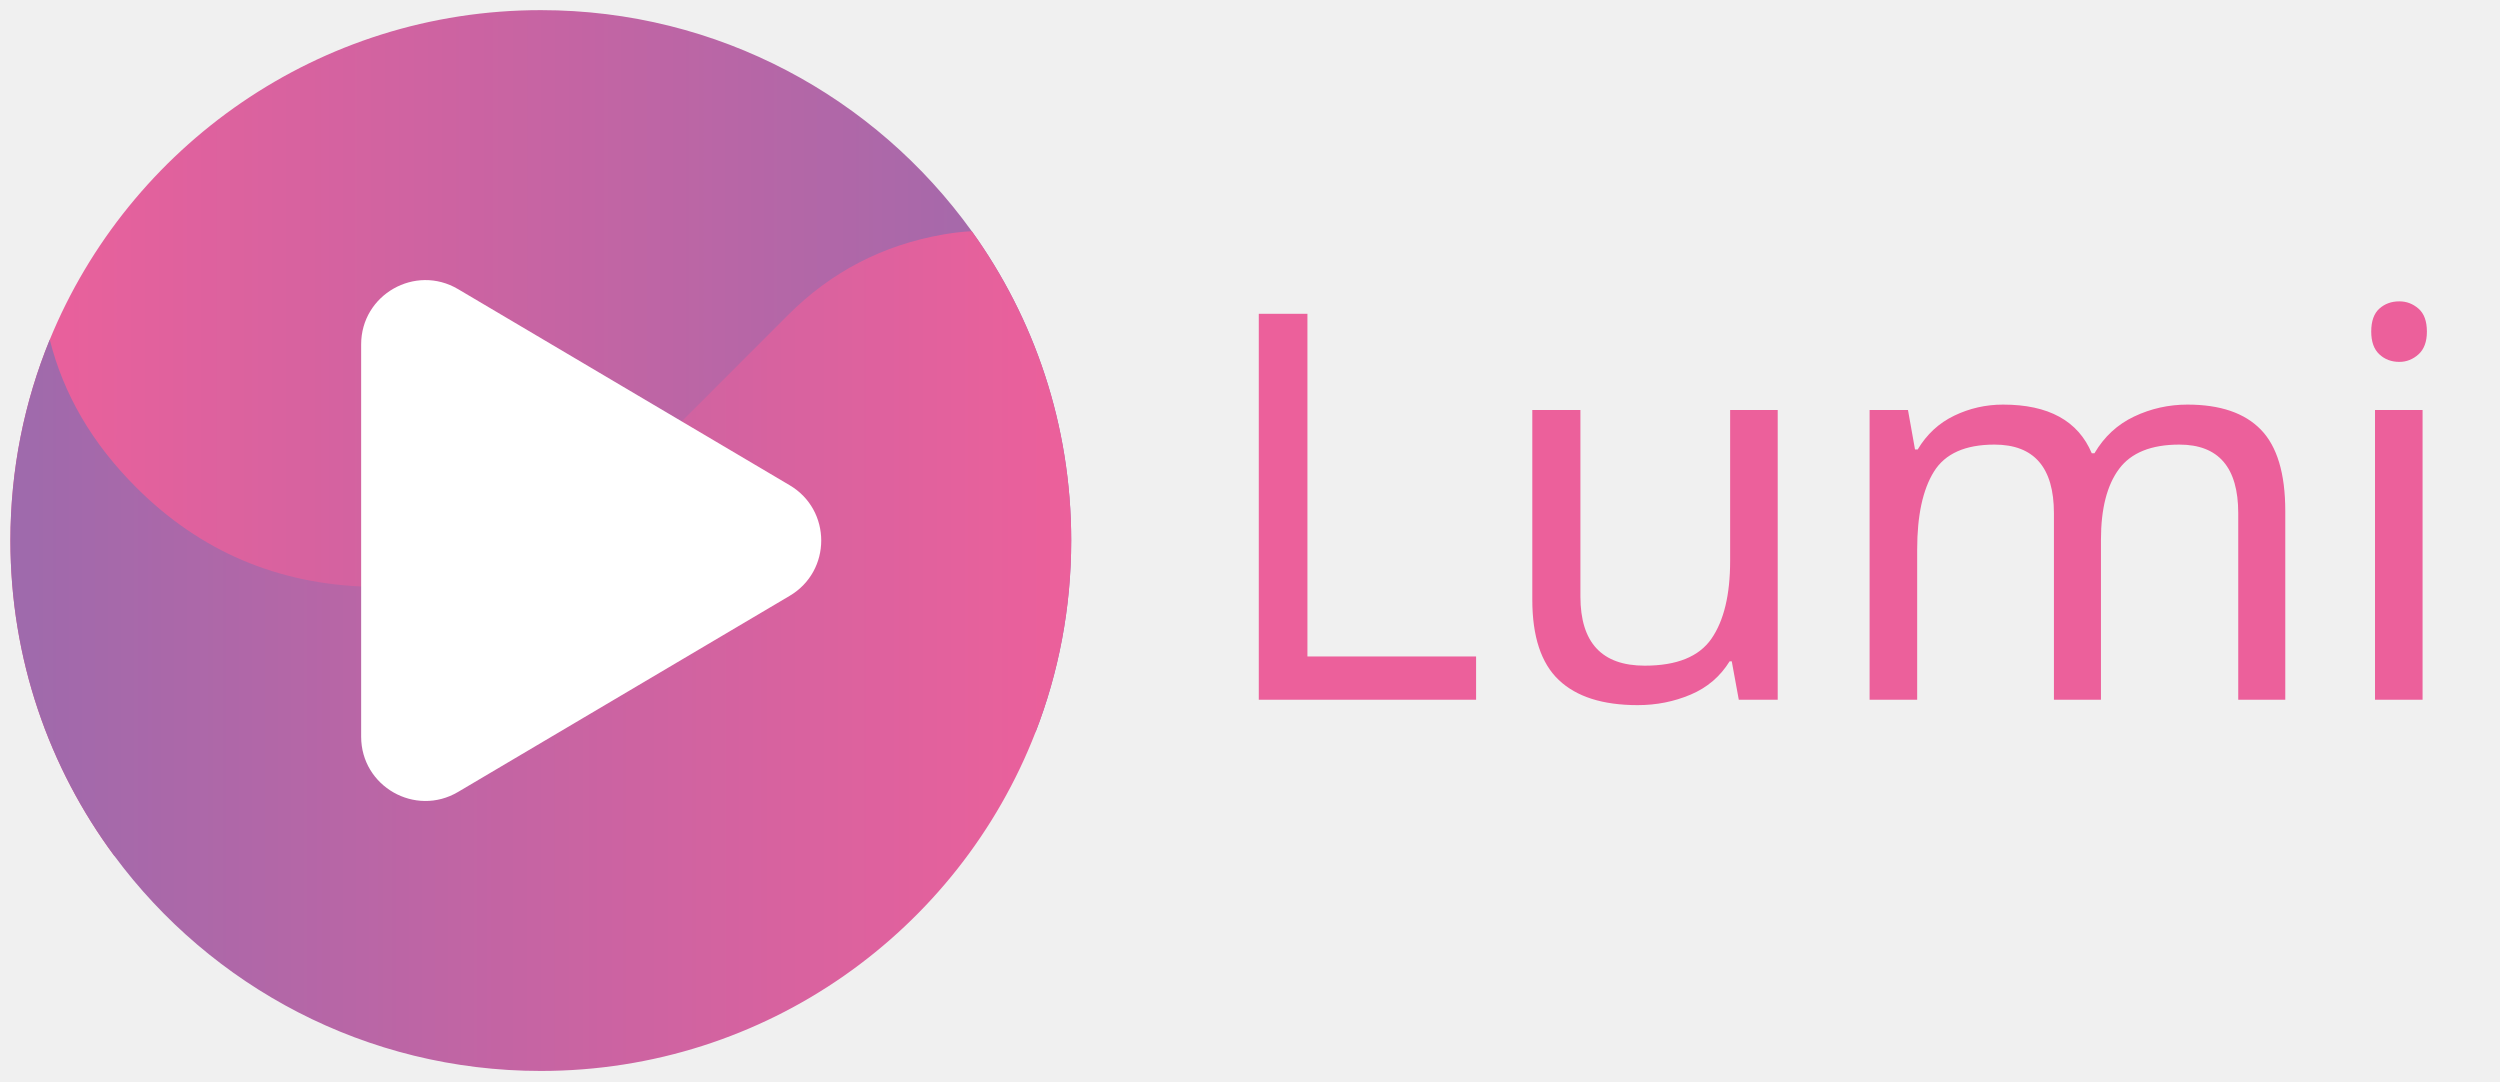
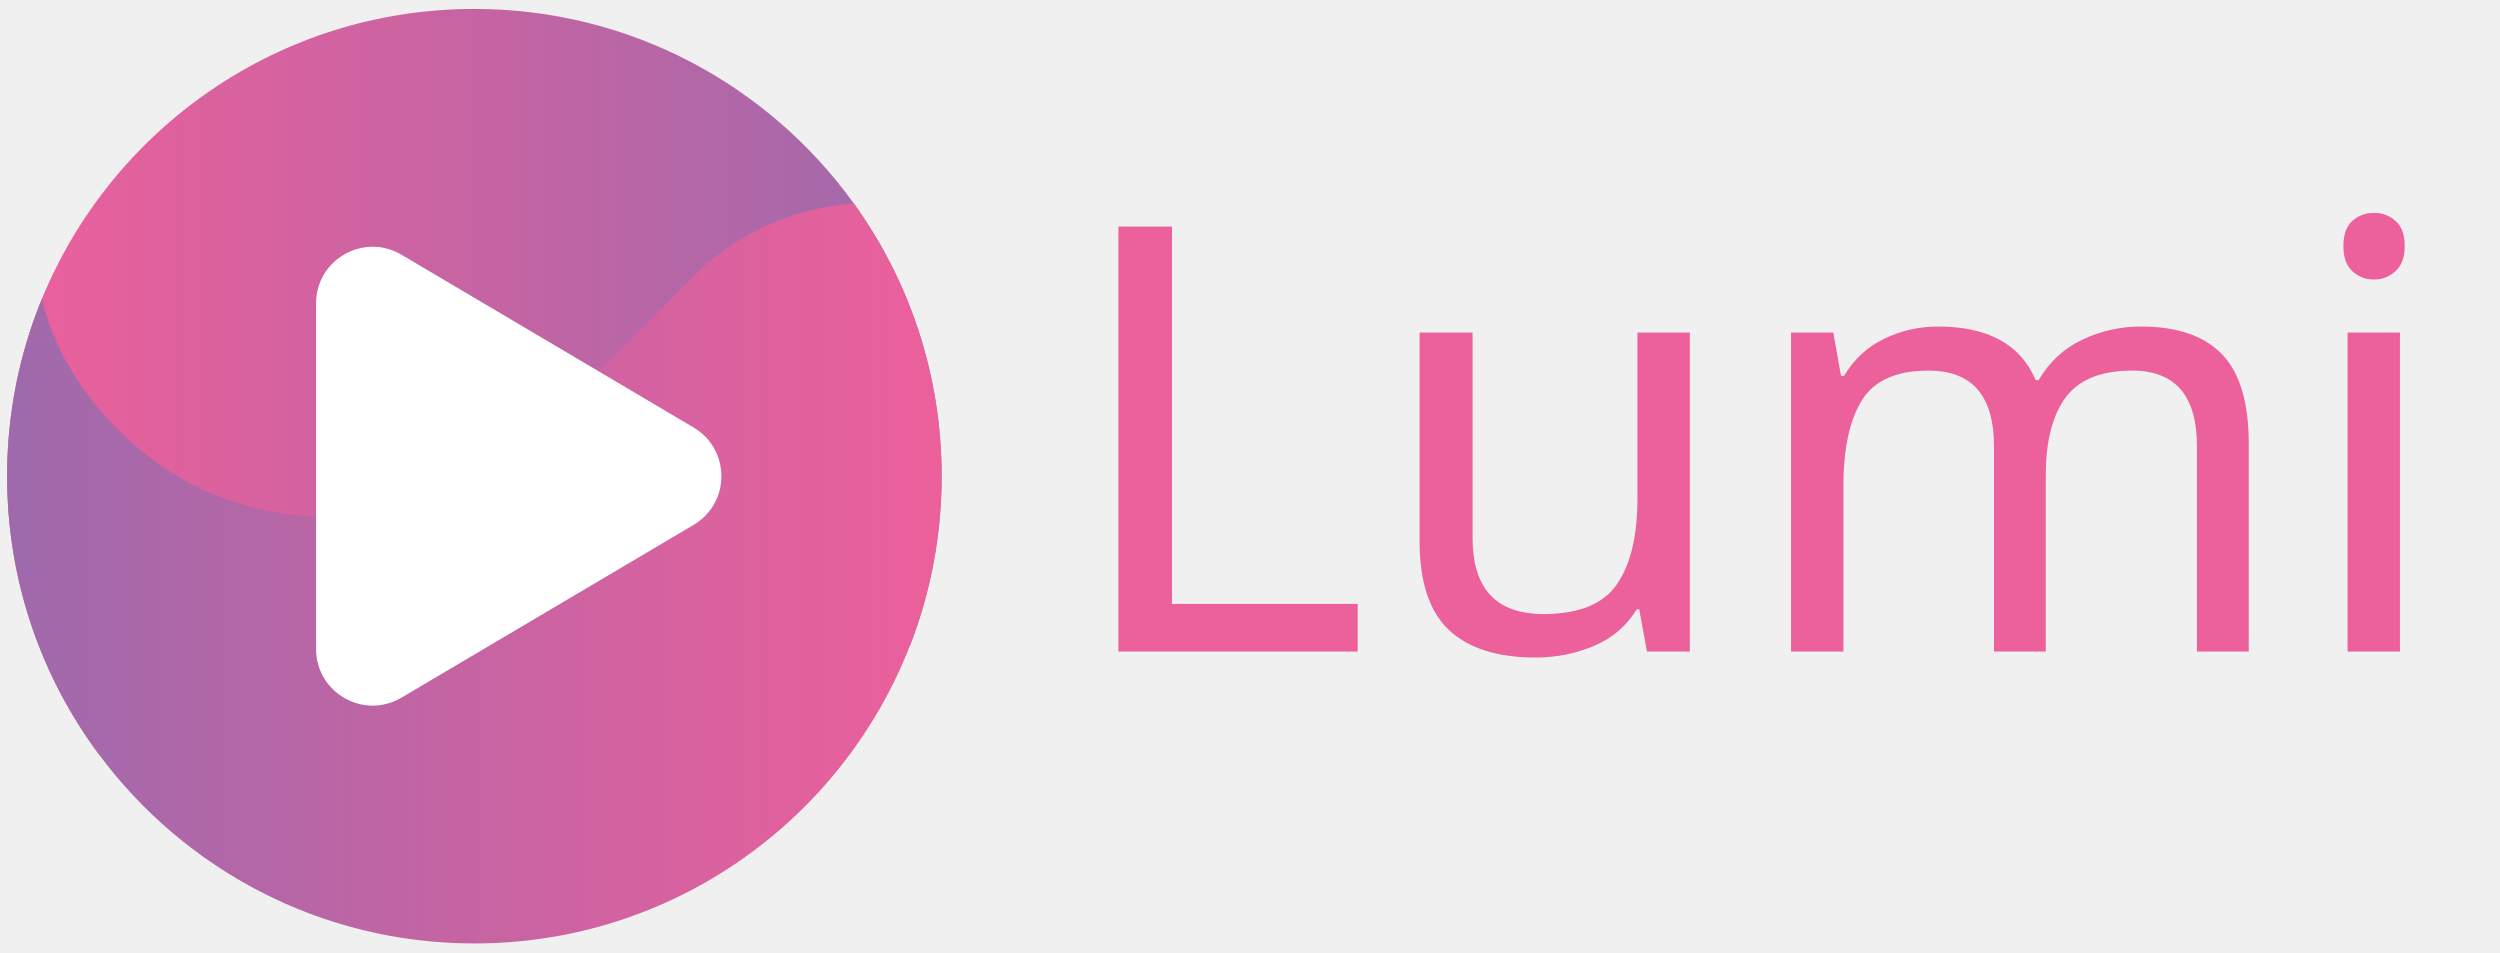
- <svg xmlns="http://www.w3.org/2000/svg" id="Layer_1" version="1.1" viewBox="0 0 3700 1600">
+ <svg xmlns="http://www.w3.org/2000/svg" id="Layer_1" version="1.1" viewBox="0 0 4200 1600">
  <defs>
-     <linearGradient id="linear-gradient" x1="15.41" y1="640.87" x2="1585.41" y2="640.87" gradientUnits="userSpaceOnUse">
+     <style>
+       .st0 {
+         fill: #fff;
+       }
+ 
+       .st1 {
+         fill: url(#linear-gradient1);
+       }
+ 
+       .st2 {
+         fill: url(#linear-gradient);
+       }
+ 
+       .st3 {
+         fill: #ec609b;
+         font-family: Lexend-Medium, Lexend;
+         font-size: 1000px;
+         font-weight: 500;
+       }
+     </style>
+     <linearGradient id="linear-gradient" x1="11.91" y1="640.87" x2="1581.91" y2="640.87" gradientUnits="userSpaceOnUse">
      <stop offset="0" stop-color="#ec609b" />
      <stop offset=".52" stop-color="#c564a3" />
      <stop offset="1" stop-color="#9e6aac" />
    </linearGradient>
-     <linearGradient id="linear-gradient1" x1="15.41" y1="963.57" x2="1585.41" y2="963.57" gradientUnits="userSpaceOnUse">
+     <linearGradient id="linear-gradient1" x1="11.91" y1="963.57" x2="1581.91" y2="963.57" gradientUnits="userSpaceOnUse">
      <stop offset="0" stop-color="#9e6aac" />
      <stop offset=".48" stop-color="#c564a3" />
      <stop offset="1" stop-color="#ec609b" />
    </linearGradient>
  </defs>
  <g>
    <g>
-       <path fill="url(#linear-gradient)" d="M1585.41,800c0,100.04-18.74,195.76-52.88,283.76-22.15-72.17-62.68-137.47-121.58-196.37-94.75-94.75-209.64-143.49-343.88-147.14-133.33-2.8-250.11,40.47-348.44,129.62l-273.05,273.05c-63.47,63.47-139.78,103.02-228.99,118.66-.85.12-1.76.3-2.68.43-14.85,2.5-29.76,4.08-44.67,4.75C72.55,1136.27,15.41,974.83,15.41,800c0-105.21,20.69-205.56,58.24-297.27C190.85,216.61,472.11,15,800.41,15c262.64,0,495.22,129.01,637.74,327.14,92.68,128.89,147.26,286.98,147.26,457.86Z" />
-       <path fill="url(#linear-gradient1)" d="M1585.41,800c0,100.04-18.74,195.76-52.88,283.76-113.73,293.31-398.65,501.24-732.12,501.24-258.68,0-488.22-125.17-631.16-318.26C72.55,1136.27,15.41,974.83,15.41,800c0-105.21,20.69-205.56,58.24-297.27,20.38,81.06,62.86,153.59,127.79,218.52,94.75,94.75,209.64,143.49,343.88,147.14,133.33,2.8,250.1-40.47,348.44-129.62l273.05-273.05c63.47-63.41,139.78-103.02,228.99-118.66.85-.12,1.76-.3,2.68-.43,13.2-2.25,26.47-3.71,39.68-4.5,92.68,128.89,147.26,286.98,147.26,457.86Z" />
+       <path class="st2" d="M1581.91,800c0,100.04-18.74,195.76-52.88,283.76-22.15-72.17-62.68-137.47-121.58-196.37-94.75-94.75-209.64-143.49-343.88-147.14-133.33-2.8-250.11,40.47-348.44,129.62l-273.05,273.05c-63.47,63.47-139.78,103.02-228.99,118.66-.85.12-1.76.3-2.68.43-14.85,2.5-29.76,4.08-44.67,4.75C69.05,1136.27,11.91,974.83,11.91,800c0-105.21,20.69-205.56,58.24-297.27C187.35,216.61,468.61,15,796.91,15c262.64,0,495.22,129.01,637.74,327.14,92.68,128.89,147.26,286.98,147.26,457.86Z" />
+       <path class="st1" d="M1581.91,800c0,100.04-18.74,195.76-52.88,283.76-113.73,293.31-398.65,501.24-732.12,501.24-258.68,0-488.22-125.17-631.16-318.26C69.05,1136.27,11.91,974.83,11.91,800c0-105.21,20.69-205.56,58.24-297.27,20.38,81.06,62.86,153.59,127.79,218.52,94.75,94.75,209.64,143.49,343.88,147.14,133.33,2.8,250.1-40.47,348.44-129.62l273.05-273.05c63.47-63.41,139.78-103.02,228.99-118.66.85-.12,1.76-.3,2.68-.43,13.2-2.25,26.47-3.71,39.68-4.5,92.68,128.89,147.26,286.98,147.26,457.86Z" />
    </g>
-     <path fill="#fff" d="M534.5,509.72v580.55c0,73.61,80.07,119.28,143.43,81.81l490.83-290.28c62.22-36.8,62.22-126.82,0-163.62l-490.83-290.28c-63.36-37.47-143.43,8.2-143.43,81.81Z" />
+     <path class="st0" d="M531,509.72v580.55c0,73.61,80.07,119.28,143.43,81.81l490.83-290.28c62.22-36.8,62.22-126.82,0-163.62l-490.83-290.28c-63.36-37.47-143.43,8.2-143.43,81.81Z" />
  </g>
-   <text transform="translate(1785.41 1035.6)" fill="#ec609b" font-family="Lexend-Medium, Lexend" font-size="800" font-weight="500">Lumi</text>
+   <text class="st3" transform="translate(1781.91 1094.6)">
+     <tspan x="0" y="0">Lumi</tspan>
+   </text>
</svg>
